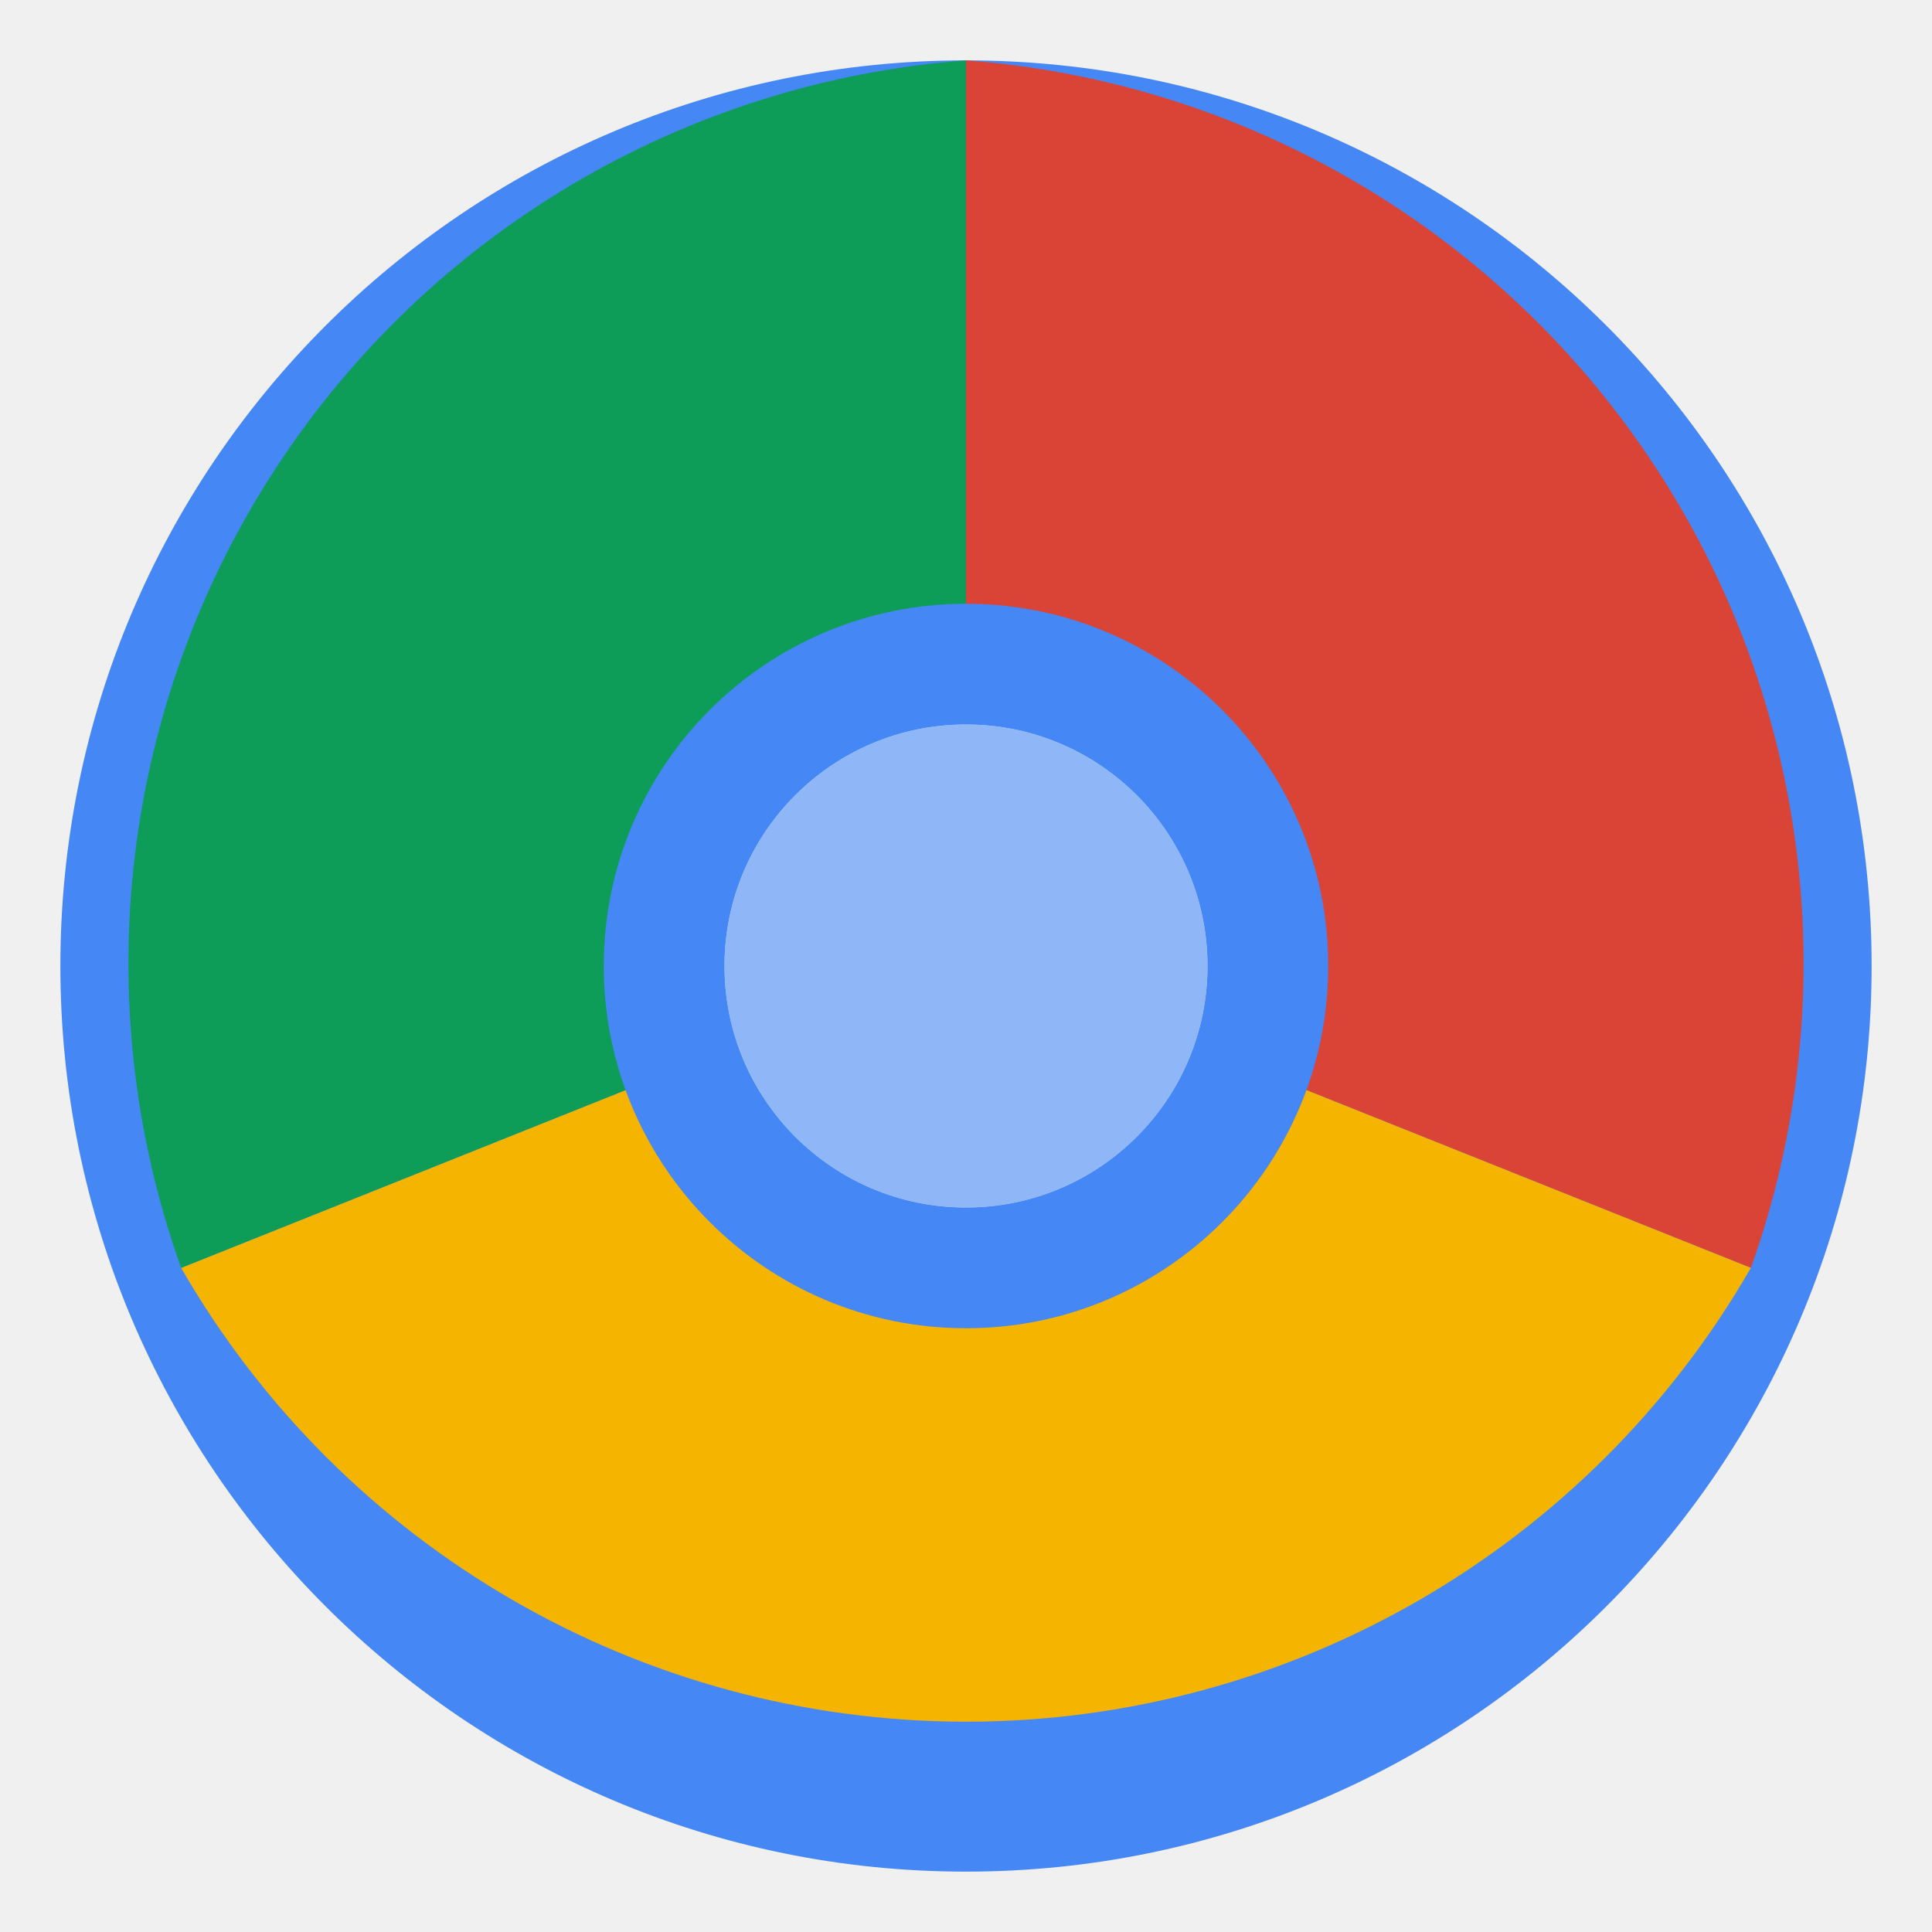
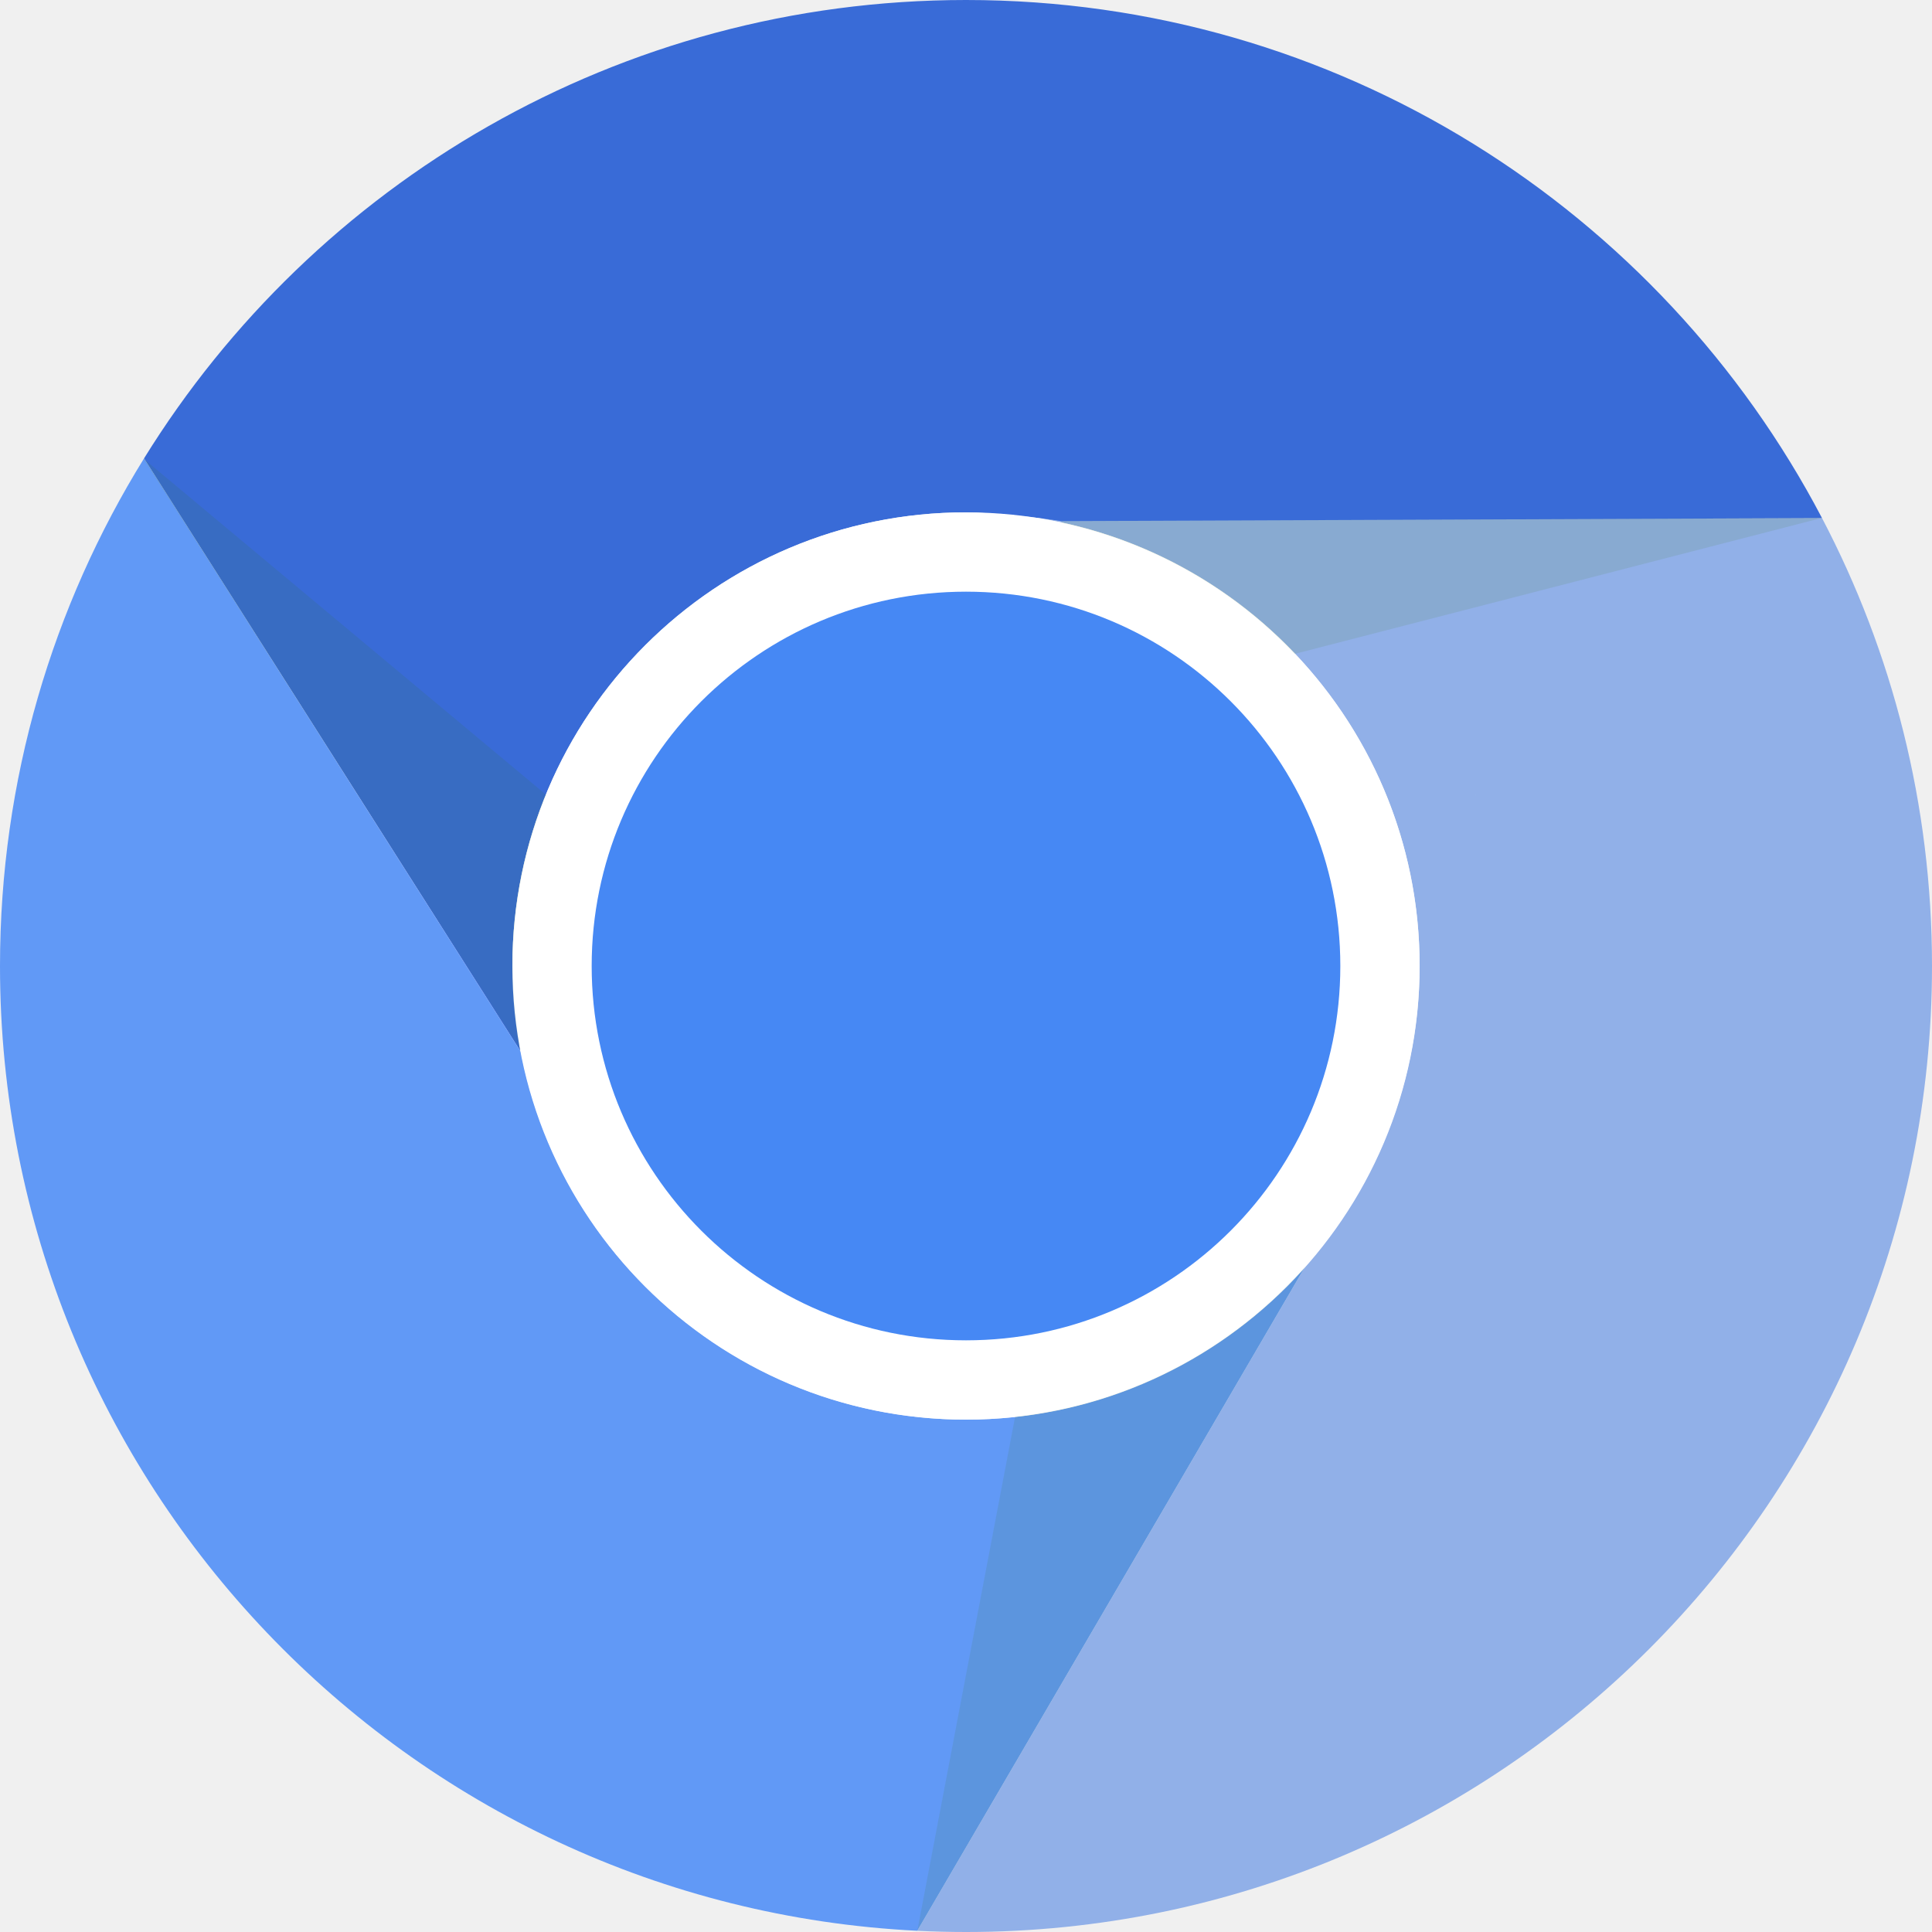
- <svg xmlns="http://www.w3.org/2000/svg" viewBox="0 0 64 64">
-   <circle cx="32" cy="32" r="30" fill="#4587f4" />
-   <path d="M32 2 A30 30 0 0 1 58 42 L38 34 A10 10 0 0 0 32 22 Z" fill="#d94436" />
-   <path d="M58 42 A30 30 0 0 1 6 42 L26 34 A10 10 0 0 0 38 34 Z" fill="#f4b400" />
-   <path d="M6 42 A30 30 0 0 1 32 2 L32 22 A10 10 0 0 0 26 34 Z" fill="#0d9d58" />
-   <circle cx="32" cy="32" r="12" fill="#4587f4" />
-   <circle cx="32" cy="32" r="8" fill="#fff" />
-   <circle cx="32" cy="32" r="8" fill="#4587f4" opacity="0.6" />
+ <svg xmlns="http://www.w3.org/2000/svg" id="svg2" version="1.1" width="512" height="512" viewBox="0 0 512 512">
+   <defs id="defs6">
+     <clipPath id="clipPath3947" clipPathUnits="userSpaceOnUse">
+       <ellipse ry="212.236" rx="203.243" cy="256.471" cx="256.521" id="ellipse3949" style="opacity:1;fill:#ffc82d;fill-opacity:1;stroke:none;stroke-width:0;stroke-linecap:butt;stroke-linejoin:miter;stroke-miterlimit:4;stroke-dasharray:none;stroke-dashoffset:0;stroke-opacity:1" />
+     </clipPath>
+     <clipPath id="clipPath4806" clipPathUnits="userSpaceOnUse">
+       <circle r="211.627" cy="248.915" cx="249.461" id="circle4808" style="opacity:1;fill:#f6c439;fill-opacity:1;stroke:none;stroke-width:0;stroke-linecap:butt;stroke-linejoin:miter;stroke-miterlimit:4;stroke-dasharray:none;stroke-dashoffset:0;stroke-opacity:1" />
+     </clipPath>
+     <clipPath id="clipPath4837" clipPathUnits="userSpaceOnUse">
+       <circle r="207.136" cy="256" cx="256" id="circle4839" style="opacity:1;fill:#0fa15f;fill-opacity:1;stroke:none;stroke-width:0;stroke-linecap:butt;stroke-linejoin:miter;stroke-miterlimit:4;stroke-dasharray:none;stroke-dashoffset:0;stroke-opacity:1" />
+     </clipPath>
+     <clipPath id="clipPath5050" clipPathUnits="userSpaceOnUse">
+       <path id="path5052" d="M 256,45.268 A 210.732,210.732 0 0 0 45.268,256 210.732,210.732 0 0 0 256,466.732 210.732,210.732 0 0 0 466.732,256 210.732,210.732 0 0 0 256,45.268 Z m 0,111.844 A 98.889,98.889 0 0 1 354.889,256 98.889,98.889 0 0 1 256,354.889 98.889,98.889 0 0 1 157.111,256 98.889,98.889 0 0 1 256,157.111 Z" style="opacity:1;fill:#f9f9f9;fill-opacity:1;stroke:none;stroke-width:0;stroke-linecap:butt;stroke-linejoin:miter;stroke-miterlimit:4;stroke-dasharray:none;stroke-dashoffset:0;stroke-opacity:1" />
+     </clipPath>
+     <clipPath id="clipPath5127" clipPathUnits="userSpaceOnUse">
+       <path id="path5129" d="M 256,45.268 A 210.732,210.732 0 0 0 45.268,256 210.732,210.732 0 0 0 256,466.732 210.732,210.732 0 0 0 466.732,256 210.732,210.732 0 0 0 256,45.268 Z m 0,111.844 A 98.889,98.889 0 0 1 354.889,256 98.889,98.889 0 0 1 256,354.889 98.889,98.889 0 0 1 157.111,256 98.889,98.889 0 0 1 256,157.111 Z" style="opacity:1;fill:#f9f9f9;fill-opacity:1;stroke:none;stroke-width:0;stroke-linecap:butt;stroke-linejoin:miter;stroke-miterlimit:4;stroke-dasharray:none;stroke-dashoffset:0;stroke-opacity:1" />
+     </clipPath>
+   </defs>
+   <path style="opacity:1;fill:#91b0e8;fill-opacity:1;stroke:none;stroke-width:0;stroke-linecap:butt;stroke-linejoin:miter;stroke-miterlimit:4;stroke-dasharray:none;stroke-dashoffset:0;stroke-opacity:1" d="m 482.854,137.3 c -358.564,286.461 -179.282,143.231 0,0 z m 0,0 -207.256,0.081 c 57.071,9.36 100.62,58.9 100.621,118.62 -0.042,29.37 -10.834,57.709 -30.339,79.667 L 243.093,511.677 c 4.276,0.212 8.578,0.323 12.907,0.323 141.385,5e-4 256,-114.615 256,-256 1.6e-4,-42.843 -10.541,-83.218 -29.146,-118.7 z" id="path4797" />
+   <path style="fill:#396bd7;fill-opacity:1;stroke-width:1.355" clip-path="none" d="M 256,0 C 163.962,-3.2767811e-4 83.281,48.579 38.165,121.486 L 138.064,278.813 C 138.527,286.301 135.787,256.538 135.781,256 135.782,189.605 189.605,135.782 256,135.781 c 6.233,0.05 19.107,1.307 25.257,2.321 l 201.597,-0.803 C 440.062,55.688 354.542,-3.5270922e-4 256,0 Z M 38.134,121.536 c -62.083,296.971 -31.042,148.485 0,0 z" id="path3923" />
+   <path style="fill:#6199f6;fill-opacity:1;stroke-width:1.355" clip-path="none" d="M 38.165,121.486 C 13.975,160.576 -1.8204245e-4,206.653 0,256 -4.8582912e-4,393.056 107.705,504.954 243.093,511.677 L 345.879,335.667 C 323.096,361.414 290.38,376.175 256,376.219 198.438,376.171 148.987,335.329 138.064,278.813 Z" id="path3923-1" />
+   <circle style="opacity:1;fill:#ffffff;fill-opacity:1;stroke:none;stroke-width:0;stroke-linecap:butt;stroke-linejoin:miter;stroke-miterlimit:4;stroke-dasharray:none;stroke-dashoffset:0;stroke-opacity:1" id="path4162" cx="256" cy="256" r="120.22" />
+   <ellipse style="opacity:1;fill:#4688f4;fill-opacity:1;stroke:none;stroke-width:0;stroke-linecap:butt;stroke-linejoin:miter;stroke-miterlimit:4;stroke-dasharray:none;stroke-dashoffset:0;stroke-opacity:1" id="path3956" cx="256" cy="256" clip-path="none" rx="99.2" ry="99.2" />
+   <path style="opacity:0.1;fill:#367100;fill-opacity:1;stroke:none;stroke-width:0;stroke-linecap:butt;stroke-linejoin:miter;stroke-miterlimit:4;stroke-dasharray:none;stroke-dashoffset:0;stroke-opacity:1" d="m 76.52,145.275 82.559,129.439 31.167,-34.482 z m 366.238,12.965 -165.967,0.71 16.342,37.878 149.625,-38.587 z m -167.403,150.672 -29.982,157.574 84.555,-144.809 z" id="rect5020-5-5" clip-path="url(#clipPath5127)" transform="matrix(1.214811,0,0,1.214811,-54.99154,-54.99154)" />
</svg>
